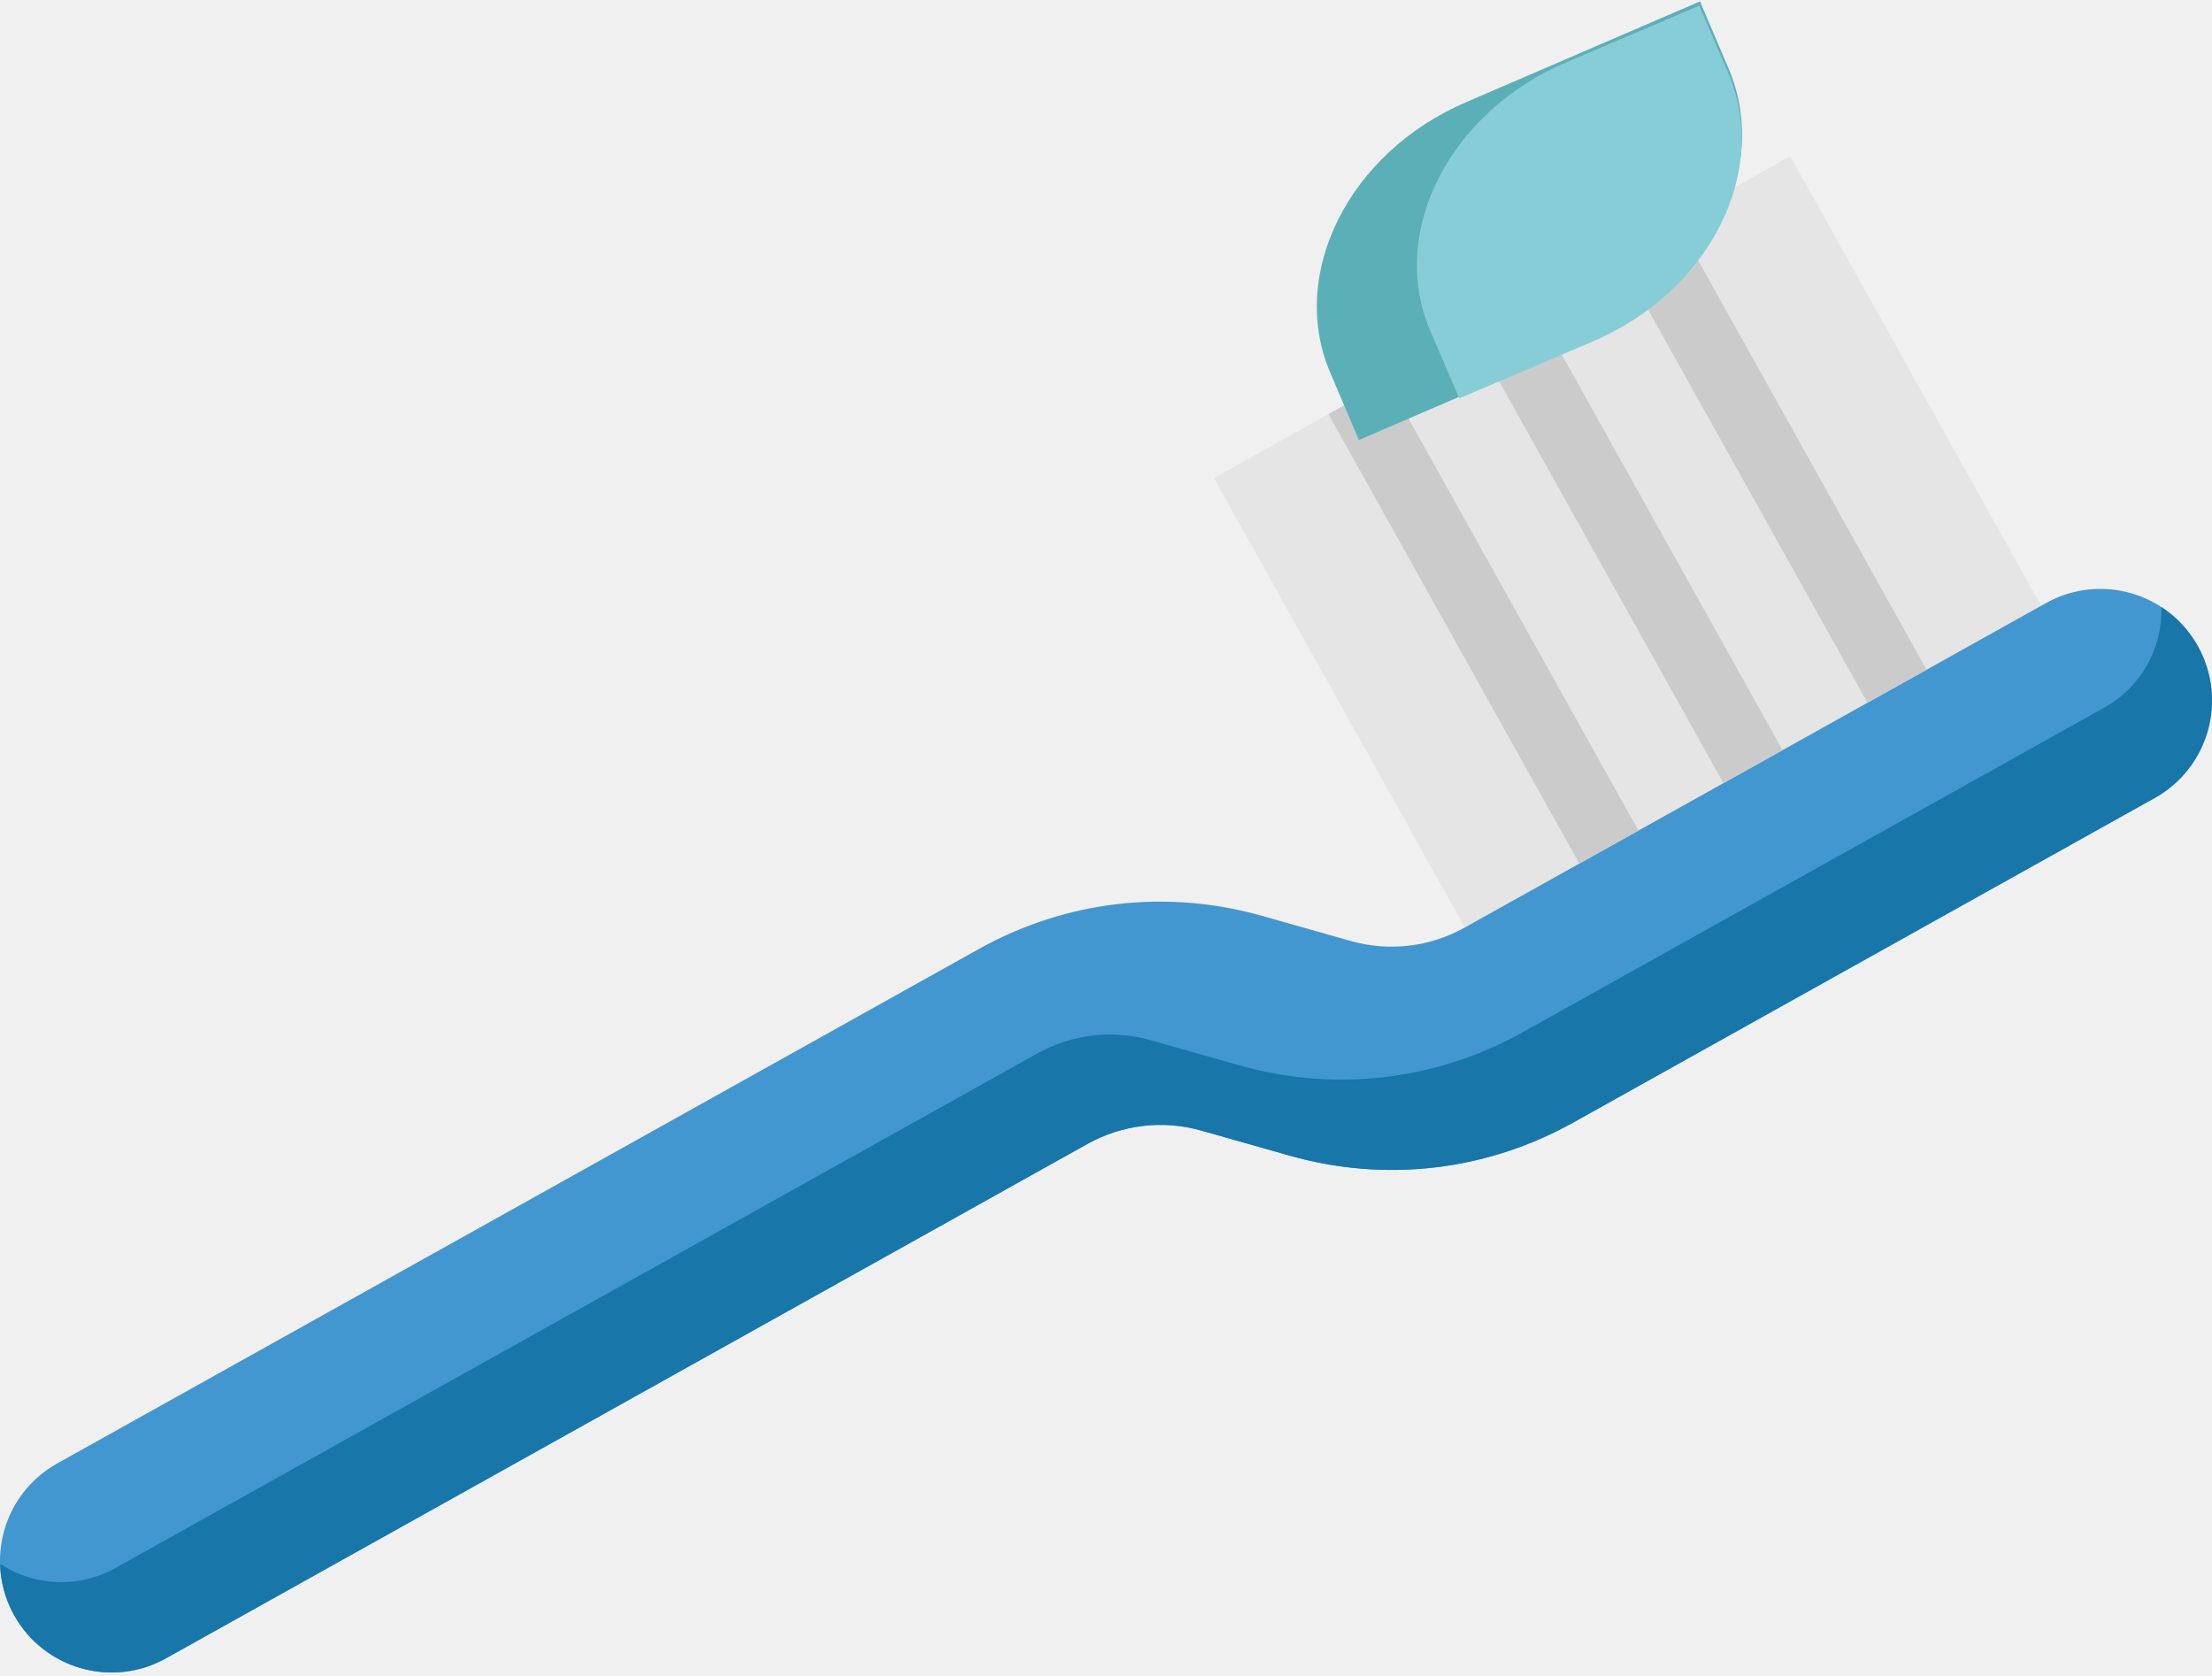
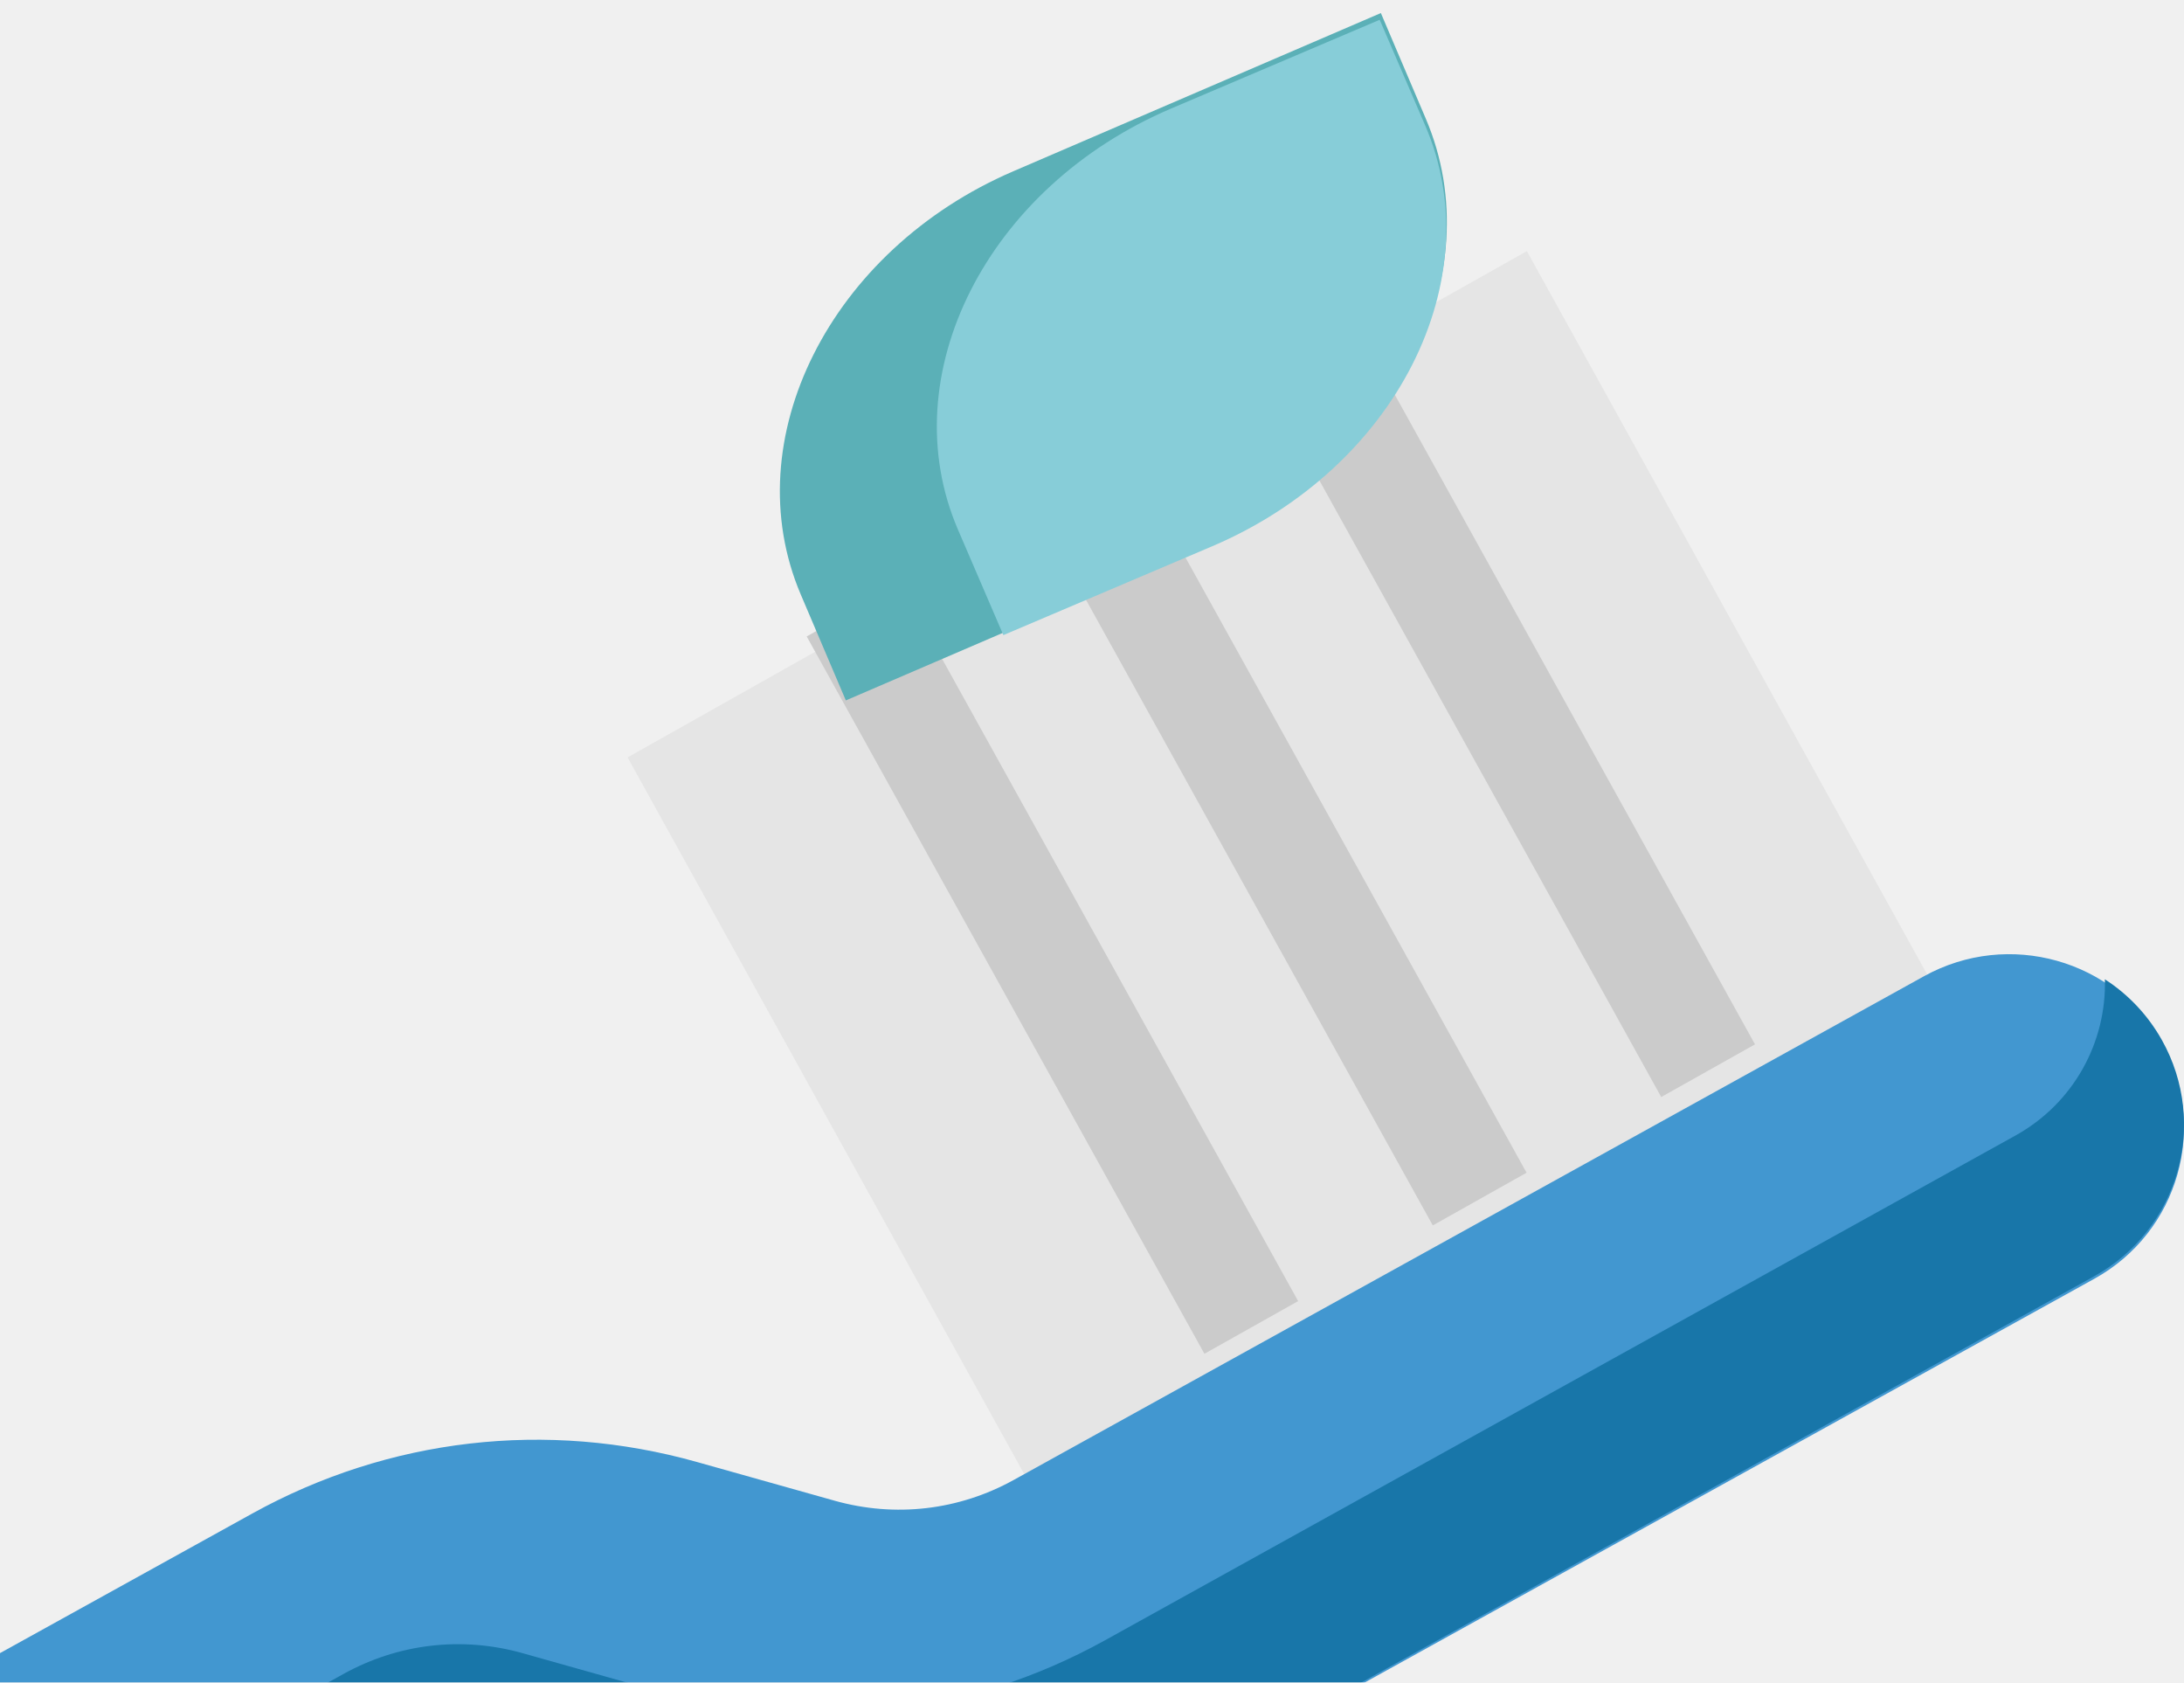
- <svg xmlns="http://www.w3.org/2000/svg" width="511px" height="387px" viewBox="0 0 511 387" version="1.1">
-   <g id="Page-1" stroke="none" stroke-width="1" fill="none" fill-rule="evenodd">
-     <g id="toothbrush" transform="translate(-1, -9)" fill-rule="nonzero">
-       <polygon id="Path" fill="#E5E5E5" points="281.438 119.415 414.573 45.103 482.124 166.128 348.99 240.44" />
-       <path d="M498.779,193.314 L364.502,268.257 C344.37,279.493 321.072,282.218 298.892,275.929 L278.592,270.171 C269.657,267.637 260.273,268.736 252.167,273.259 L39.337,392.05 C26.908,398.986 11.209,394.534 4.269,382.105 C-2.667,369.672 1.786,353.976 14.214,347.037 L227.045,228.249 C247.177,217.013 270.479,214.288 292.655,220.581 L312.955,226.335 C321.89,228.869 331.274,227.774 339.38,223.247 L473.656,148.3 C486.089,141.364 501.785,145.817 508.724,158.245 C515.66,170.678 511.208,186.378 498.779,193.314 L498.779,193.314 Z" id="Path" fill="#4297D0" />
-       <path d="M508.728,158.249 C515.66,170.674 511.212,186.374 498.775,193.317 L364.499,268.261 C344.374,279.493 321.076,282.218 298.888,275.929 L278.596,270.175 C269.664,267.641 260.28,268.736 252.167,273.263 L39.337,392.05 C26.912,398.986 11.212,394.534 4.277,382.109 C2.179,378.35 1.111,374.284 1.029,370.245 C8.788,375.321 19.033,376.015 27.688,371.181 L240.518,252.393 C248.631,247.867 258.015,246.772 266.947,249.306 L287.239,255.06 C309.426,261.352 332.729,258.623 352.849,247.391 L487.126,172.448 C495.793,167.61 500.584,158.51 500.327,149.243 C503.711,151.442 506.623,154.479 508.728,158.249 Z" id="Path" fill="#1876A9" />
-       <g id="Group" transform="translate(307.3992, 59.78543)" fill="#CBCBCB">
-         <polygon id="Path" points="67.06 7.708 80.721 0.082 138.67 103.902 125.01 111.528" />
-         <polygon id="Path" points="33.778 26.285 47.435 18.663 105.388 122.483 91.727 130.109" />
-         <polygon id="Path" points="0.495 44.865 14.152 37.24 72.105 141.064 58.444 148.686" />
-       </g>
-       <g id="Group-2" transform="translate(354.5, 60) rotate(6) translate(-354.5, -60) translate(307, 5)">
-         <path d="M81.212,0.501 L89.45,15.343 C101.48,37.018 90.462,66.26 64.833,80.646 L13.429,109.501 L5.192,94.659 C-6.84,72.977 4.187,43.737 29.808,29.356 L81.212,0.501 Z" id="Path" fill="#5BB0B7" />
-         <path d="M81.147,1.501 L89.425,16.273 C101.515,37.847 90.442,66.953 64.686,81.272 L35.494,97.501 L27.218,82.729 C15.125,61.148 26.198,32.049 51.957,17.73 L81.147,1.501 Z" id="Path" fill="#87CDD8" />
+ <svg xmlns="http://www.w3.org/2000/svg" xmlns:xlink="http://www.w3.org/1999/xlink" width="87px" height="67px" viewBox="0 0 87 67" version="1.1">
+   <defs>
+     <rect id="path-1" x="0" y="0" width="96" height="82" />
+   </defs>
+   <g id="Screens" stroke="none" stroke-width="1" fill="none" fill-rule="evenodd">
+     <g id="⟶-Questions" transform="translate(-214, -249)">
+       <g id="Group-4" transform="translate(214, 234)">
+         <mask id="mask-2" fill="white">
+           <use xlink:href="#path-1" />
+         </mask>
+         <g id="Rectangle" />
+         <g id="toothpaste-child" mask="url(#mask-2)">
+           <g transform="translate(-51, 13)">
+             <polygon id="Path" fill="#E5E5E5" fill-rule="nonzero" points="76 32.163 111.823 12 130 44.837 94.177 65" />
+             <path d="M134.431,52.925 L98.168,72.987 C92.731,75.994 86.439,76.724 80.449,75.04 L74.967,73.499 C72.554,72.821 70.02,73.115 67.831,74.325 L10.354,106.124 C6.998,107.981 2.758,106.789 0.884,103.462 C-0.989,100.134 0.213,95.932 3.569,94.075 L61.046,62.277 C66.483,59.269 72.776,58.54 78.765,60.224 L84.247,61.765 C86.66,62.443 89.194,62.15 91.383,60.938 L127.646,40.876 C131.004,39.019 135.242,40.211 137.116,43.538 C138.989,46.866 137.787,51.069 134.431,52.925 L134.431,52.925 Z" id="Path" fill="#4297D0" fill-rule="nonzero" />
+             <path d="M137.117,43.415 C138.989,46.748 137.788,50.959 134.429,52.821 L98.164,72.921 C92.729,75.934 86.437,76.665 80.444,74.978 L74.964,73.435 C72.552,72.755 70.017,73.049 67.826,74.263 L10.346,106.122 C6.99,107.983 2.75,106.789 0.877,103.456 C0.311,102.448 0.022,101.358 0,100.274 C2.095,101.636 4.862,101.822 7.2,100.525 L64.68,68.666 C66.871,67.452 69.406,67.158 71.818,67.837 L77.298,69.381 C83.29,71.068 89.584,70.336 95.018,67.324 L131.283,47.224 C133.623,45.926 134.917,43.485 134.848,41 C135.762,41.59 136.548,42.404 137.117,43.415 Z" id="Path" fill="#1876A9" fill-rule="nonzero" />
+             <g id="Group" stroke-width="1" fill="none" fill-rule="evenodd" transform="translate(83, 15)">
+               <polygon id="Path" fill="#CBCBCB" fill-rule="nonzero" points="18.333 2.121 22.068 0.023 37.91 28.591 34.175 30.689" />
+               <polygon id="Path" fill="#CBCBCB" fill-rule="nonzero" points="9.234 7.233 12.968 5.135 28.811 33.703 25.076 35.802" />
+               <polygon id="Path" fill="#CBCBCB" fill-rule="nonzero" points="0.135 12.346 3.869 10.247 19.712 38.816 15.978 40.914" />
+             </g>
+             <g id="Group-2" stroke-width="1" fill="none" fill-rule="evenodd" transform="translate(95.53552, 16.36612) rotate(6) translate(-95.53552, -16.36612) translate(82.53552, 1.366121)">
+               <path d="M21.967,0.135 L24.195,4.146 C27.449,10.002 24.468,17.904 17.536,21.791 L3.632,29.587 L1.404,25.577 C-1.85,19.719 1.133,11.818 8.063,7.932 L21.967,0.135 Z" id="Path" fill="#5BB0B7" fill-rule="nonzero" />
+               <path d="M21.949,0.406 L24.188,4.397 C27.458,10.226 24.463,18.091 17.497,21.96 L9.601,26.345 L7.362,22.353 C4.091,16.522 7.086,8.66 14.054,4.791 L21.949,0.406 Z" id="Path" fill="#87CDD8" fill-rule="nonzero" />
+             </g>
+           </g>
+         </g>
      </g>
    </g>
  </g>
</svg>
